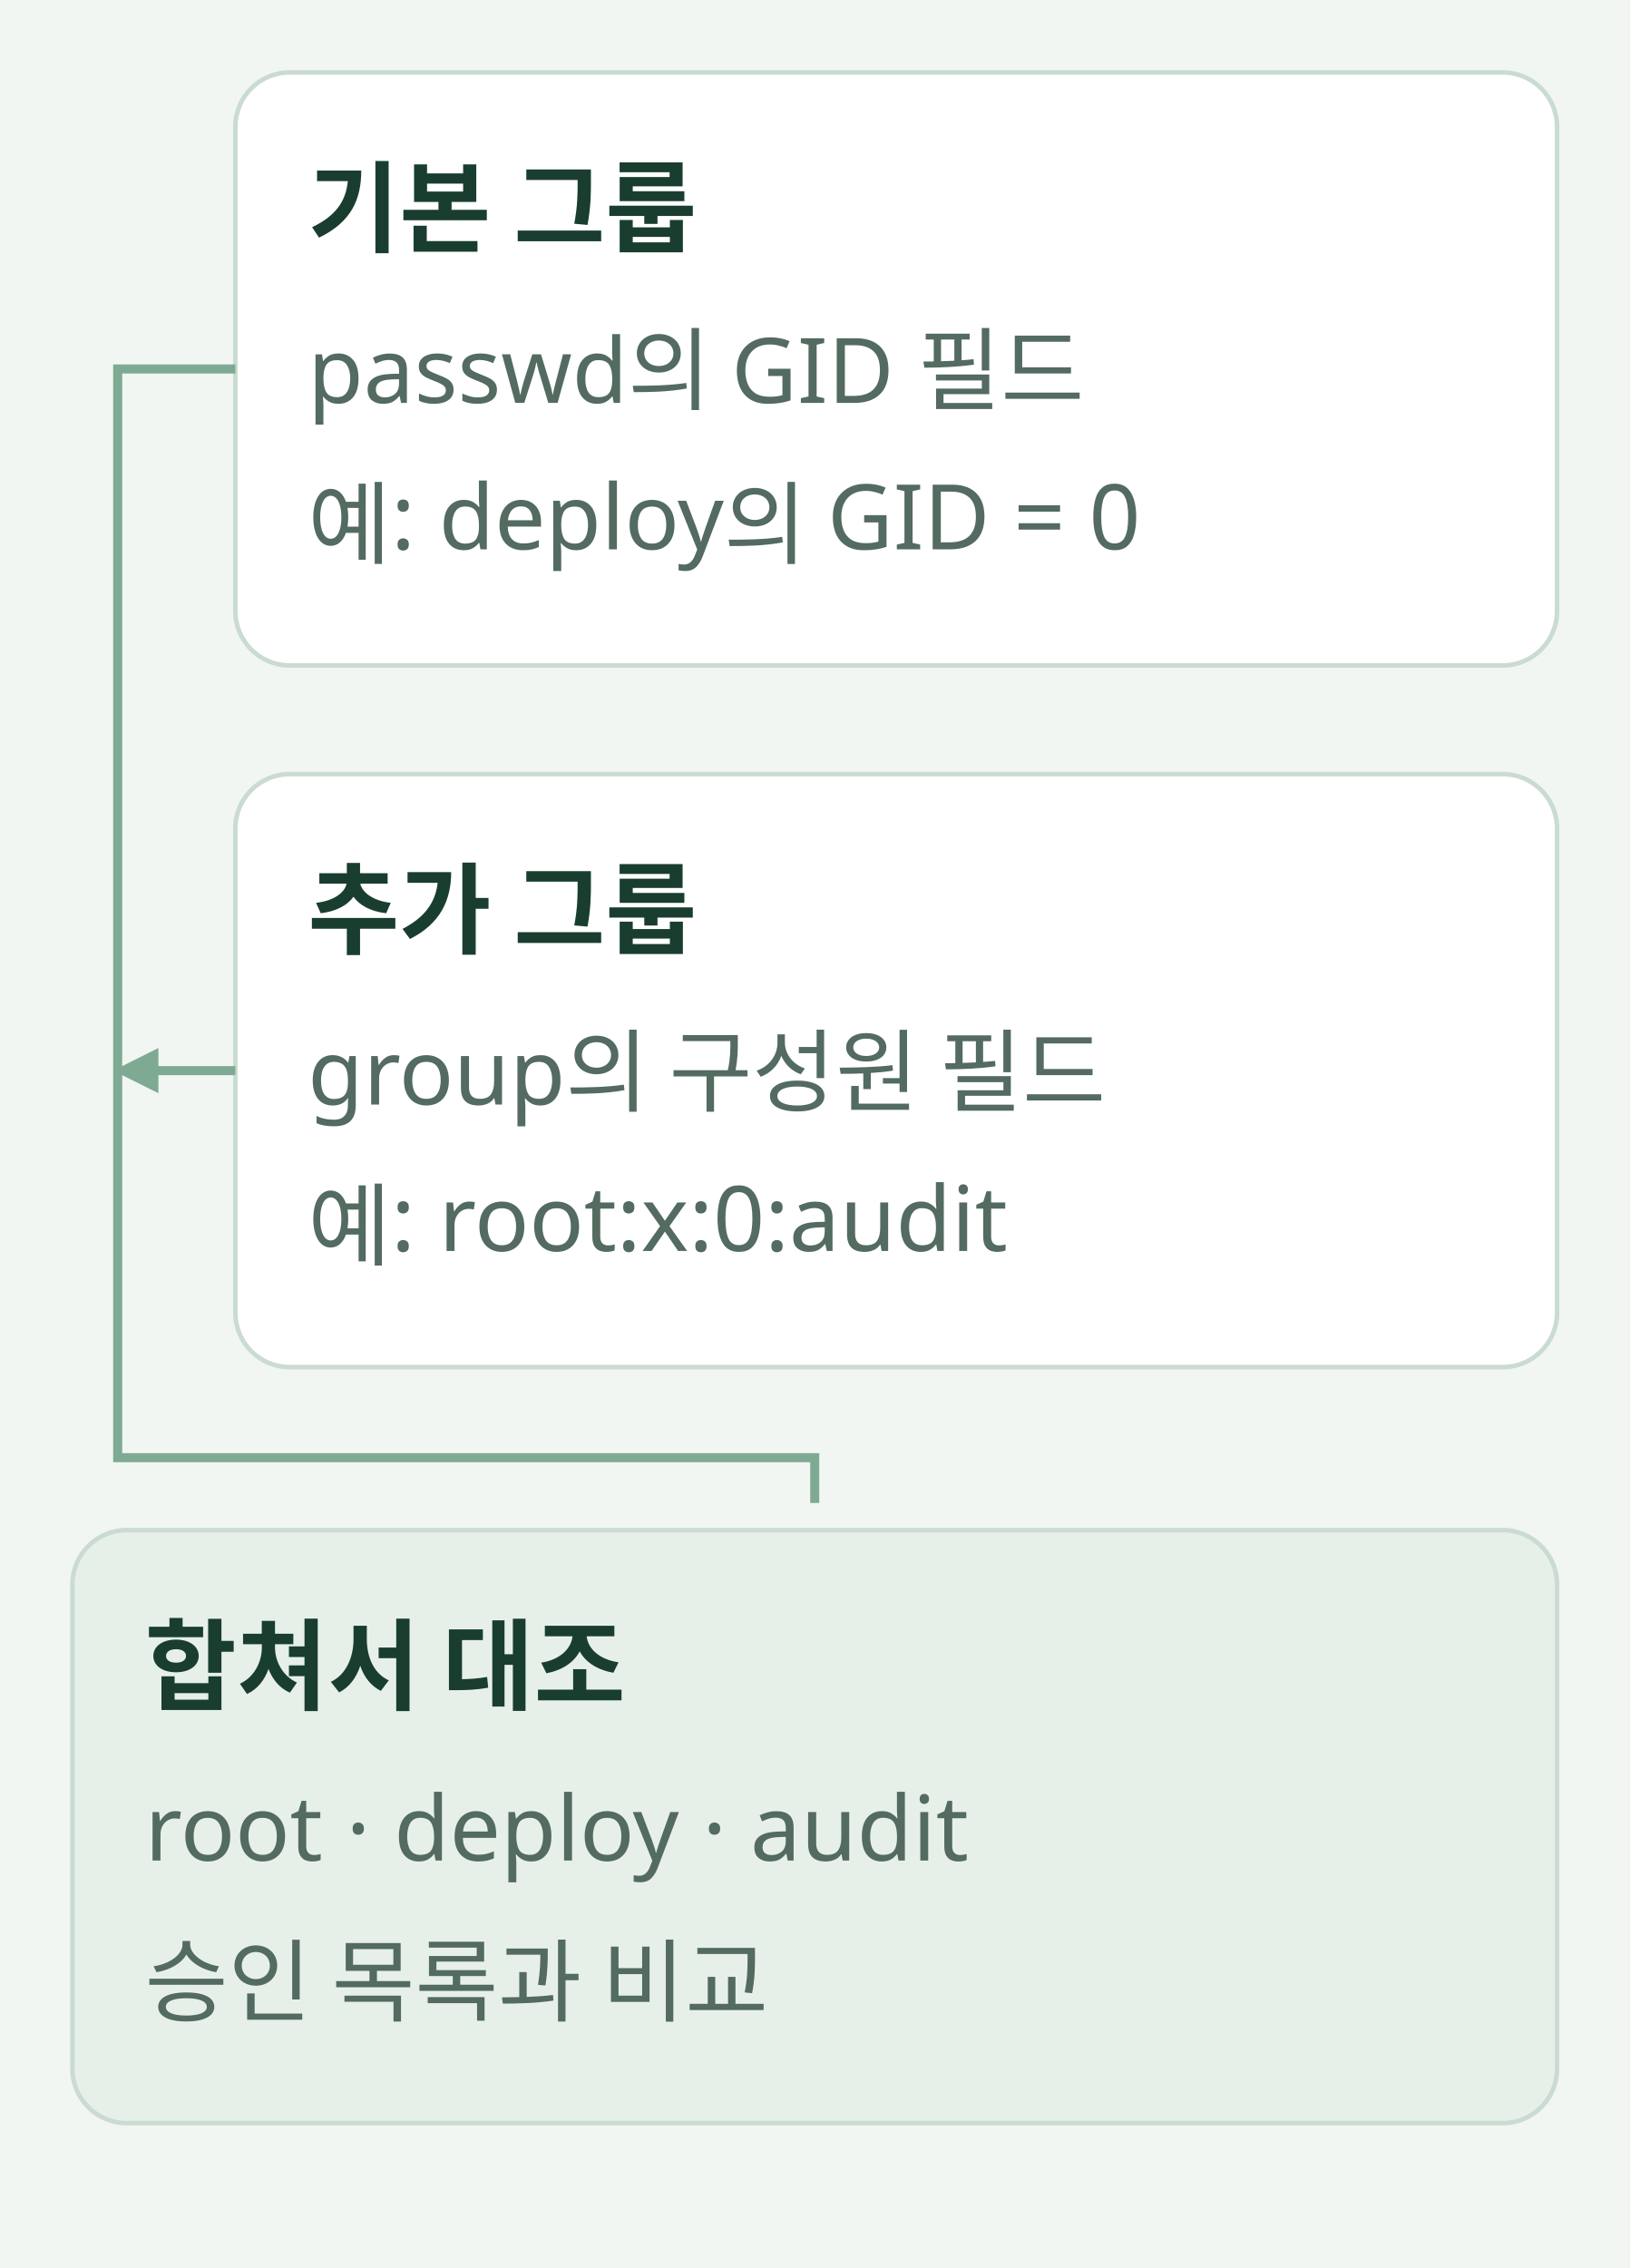
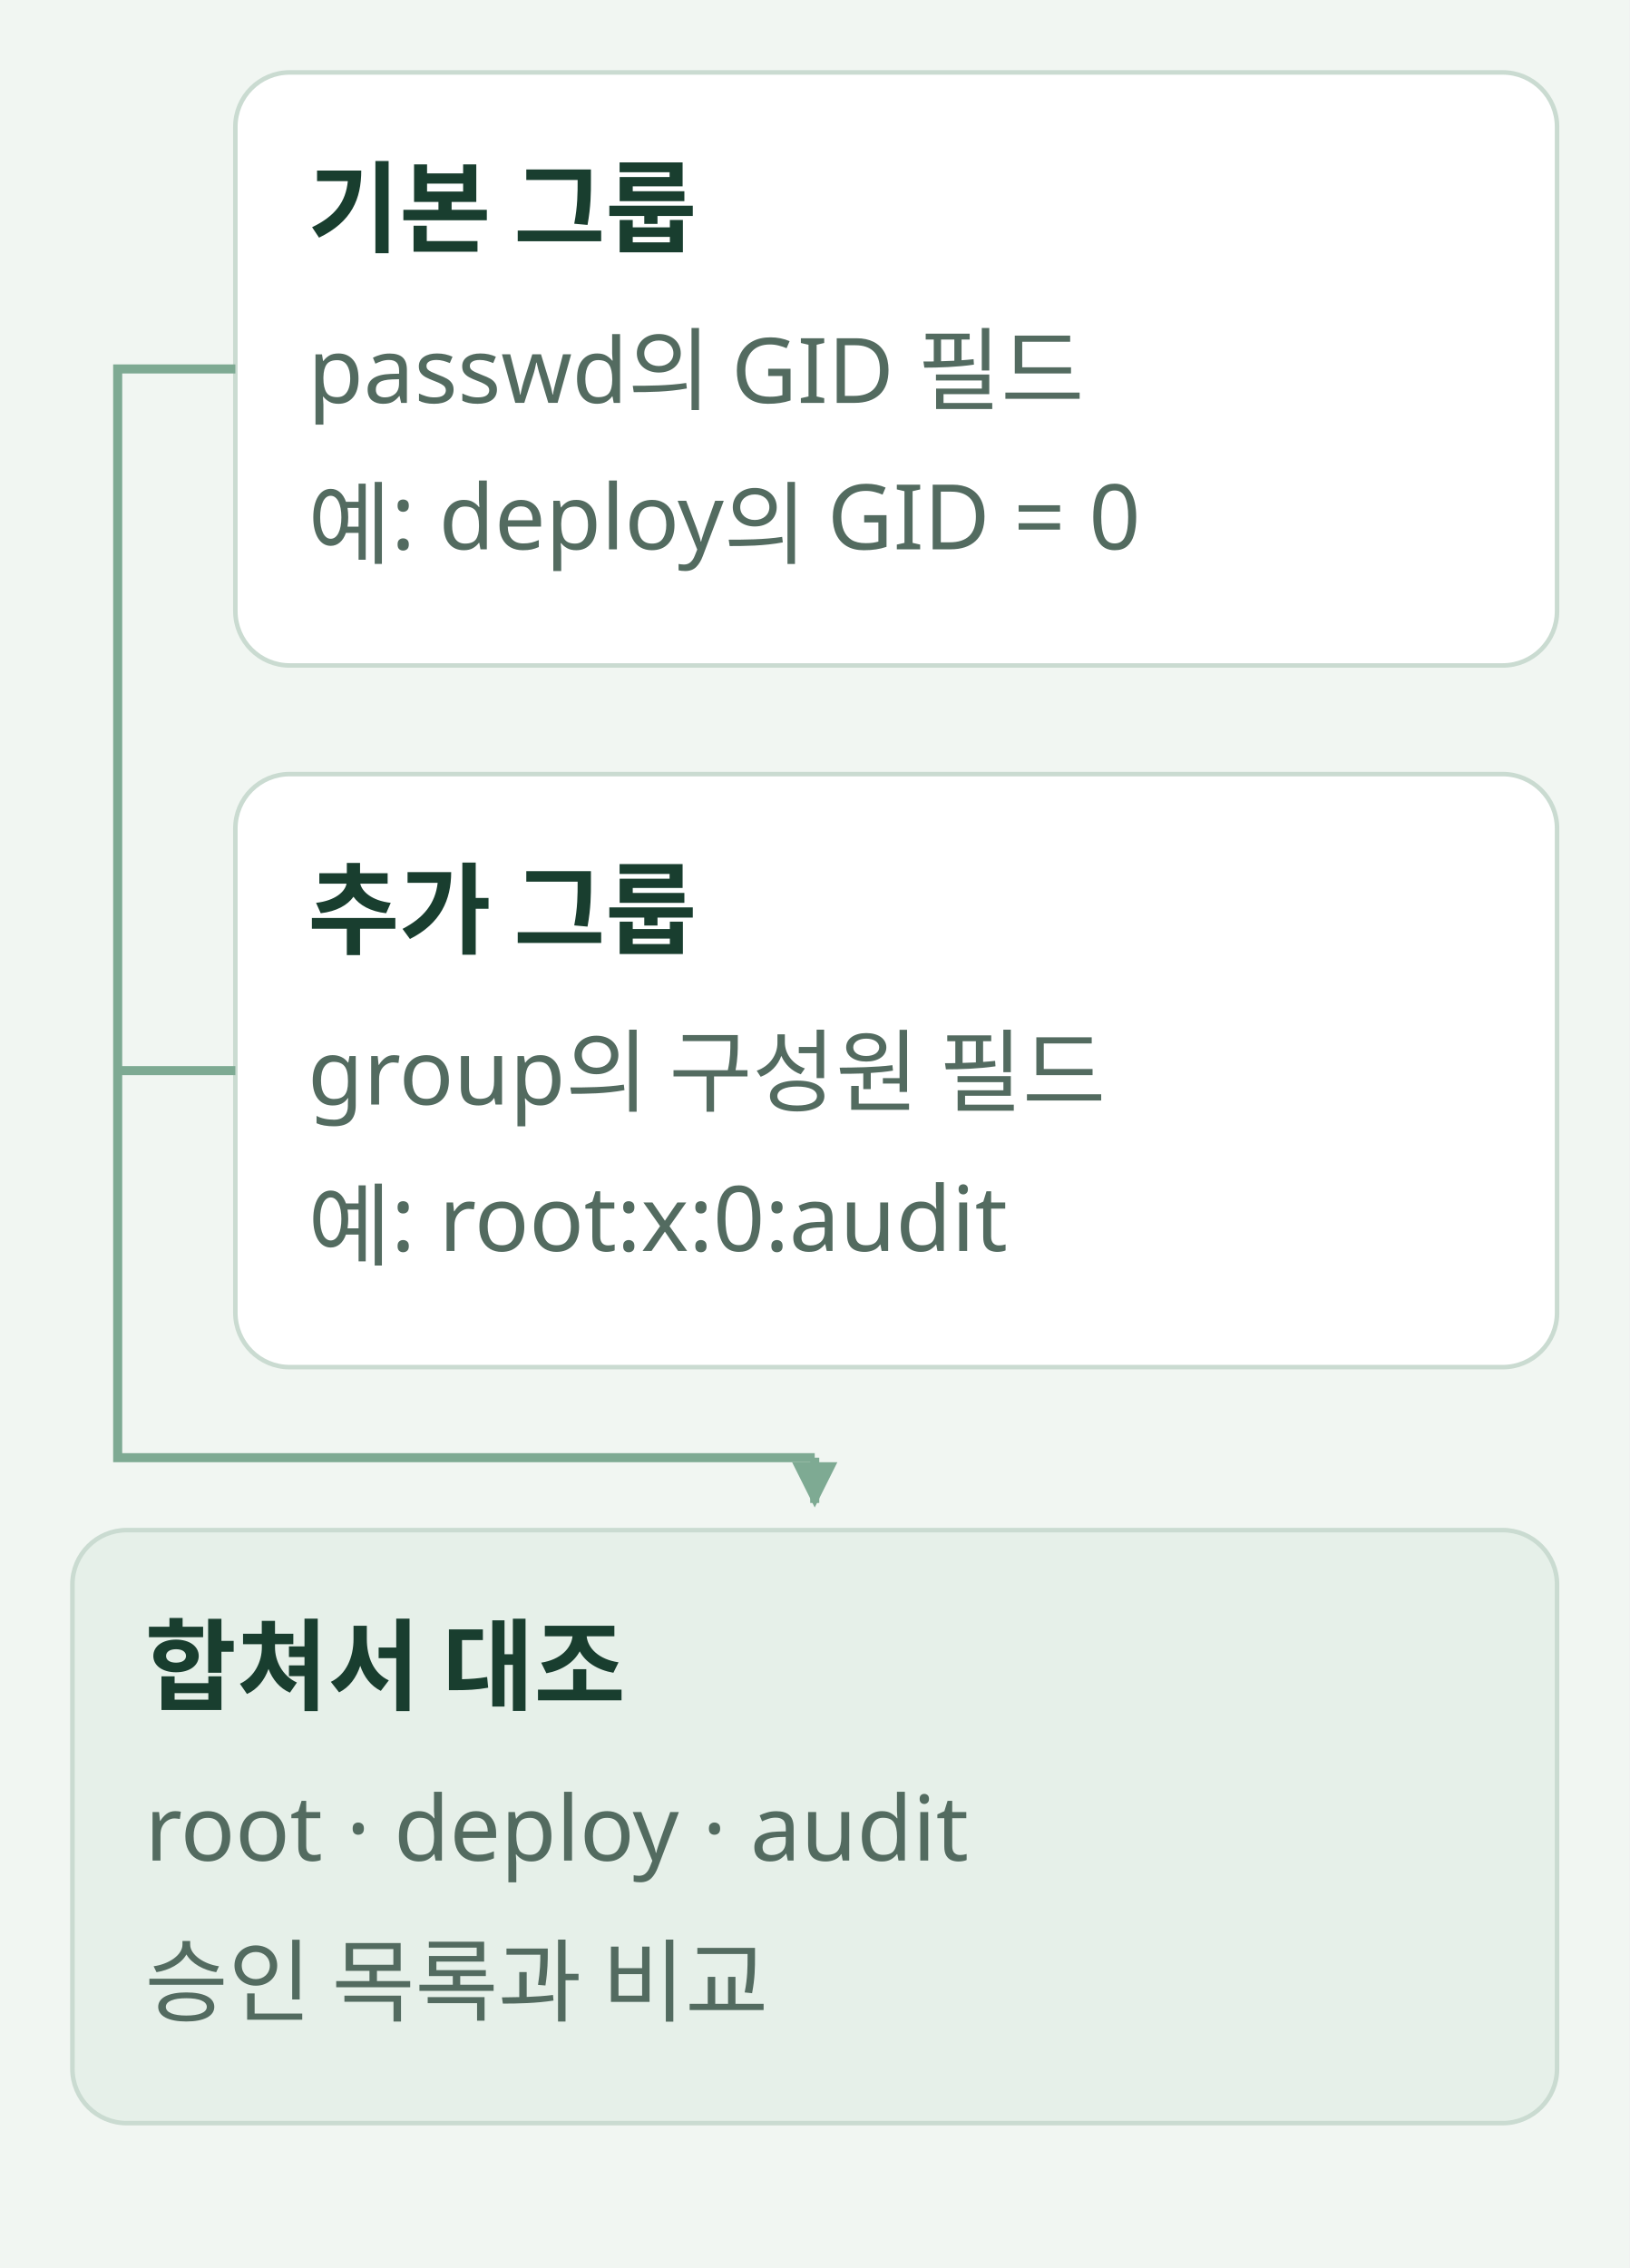
<svg xmlns="http://www.w3.org/2000/svg" width="360" height="501" viewBox="0 0 360 501" data-diagram-kind="merge" data-layout="mobile" role="img" aria-labelledby="title desc">
  <defs>
    <marker id="arrow" viewBox="0 0 10 10" refX="9" refY="5" markerWidth="5" markerHeight="5" orient="auto-start-reverse">
      <path d="M0 0L10 5L0 10Z" fill="#7eaa93" />
    </marker>
  </defs>
  <rect width="360" height="501" fill="#f1f6f2" />
  <g font-family="'Malgun Gothic','Noto Sans KR',sans-serif">
    <rect x="52" y="16" width="292" height="131" rx="12" fill="#fff" stroke="#cadbd1" />
    <text x="68" y="54" font-size="22" fill="#193e2f" font-weight="700" data-role="key">
      <tspan x="68" dy="0">기본 그룹</tspan>
    </text>
    <text x="68" y="89" font-size="20" fill="#536b60" font-weight="400">
      <tspan x="68" dy="0">passwd의 GID 필드</tspan>
    </text>
    <text x="68" y="123" font-size="20" fill="#536b60" font-weight="400">
      <tspan x="68" dy="0">예: deploy의 GID = 0</tspan>
    </text>
    <rect x="52" y="171" width="292" height="131" rx="12" fill="#fff" stroke="#cadbd1" />
    <text x="68" y="209" font-size="22" fill="#193e2f" font-weight="700" data-role="key">
      <tspan x="68" dy="0">추가 그룹</tspan>
    </text>
    <text x="68" y="244" font-size="20" fill="#536b60" font-weight="400">
      <tspan x="68" dy="0">group의 구성원 필드</tspan>
    </text>
    <text x="68" y="278" font-size="20" fill="#536b60" font-weight="400">
      <tspan x="68" dy="0">예: root:x:0:audit</tspan>
    </text>
-     <path d="M52 81.5H26V322H180V332 M52 236.5H26" fill="none" stroke="#7eaa93" stroke-width="2" marker-end="url(#arrow)" />
+     <path d="M52 81.5H26V322H180" fill="none" stroke="#7eaa93" stroke-width="2" />
+     <path d="M52 236.5H26" fill="none" stroke="#7eaa93" stroke-width="2" />
+     <path d="M180 322V332" fill="none" stroke="#7eaa93" stroke-width="2" marker-end="url(#arrow)" />
    <rect x="16" y="338" width="328" height="131" rx="12" fill="#e6f0e9" stroke="#cadbd1" />
    <text x="32" y="376" font-size="22" fill="#193e2f" font-weight="700" data-role="key">
      <tspan x="32" dy="0">합쳐서 대조</tspan>
    </text>
    <text x="32" y="411" font-size="20" fill="#536b60" font-weight="400">
      <tspan x="32" dy="0">root · deploy · audit</tspan>
    </text>
    <text x="32" y="445" font-size="20" fill="#536b60" font-weight="400">
      <tspan x="32" dy="0">승인 목록과 비교</tspan>
    </text>
  </g>
</svg>
